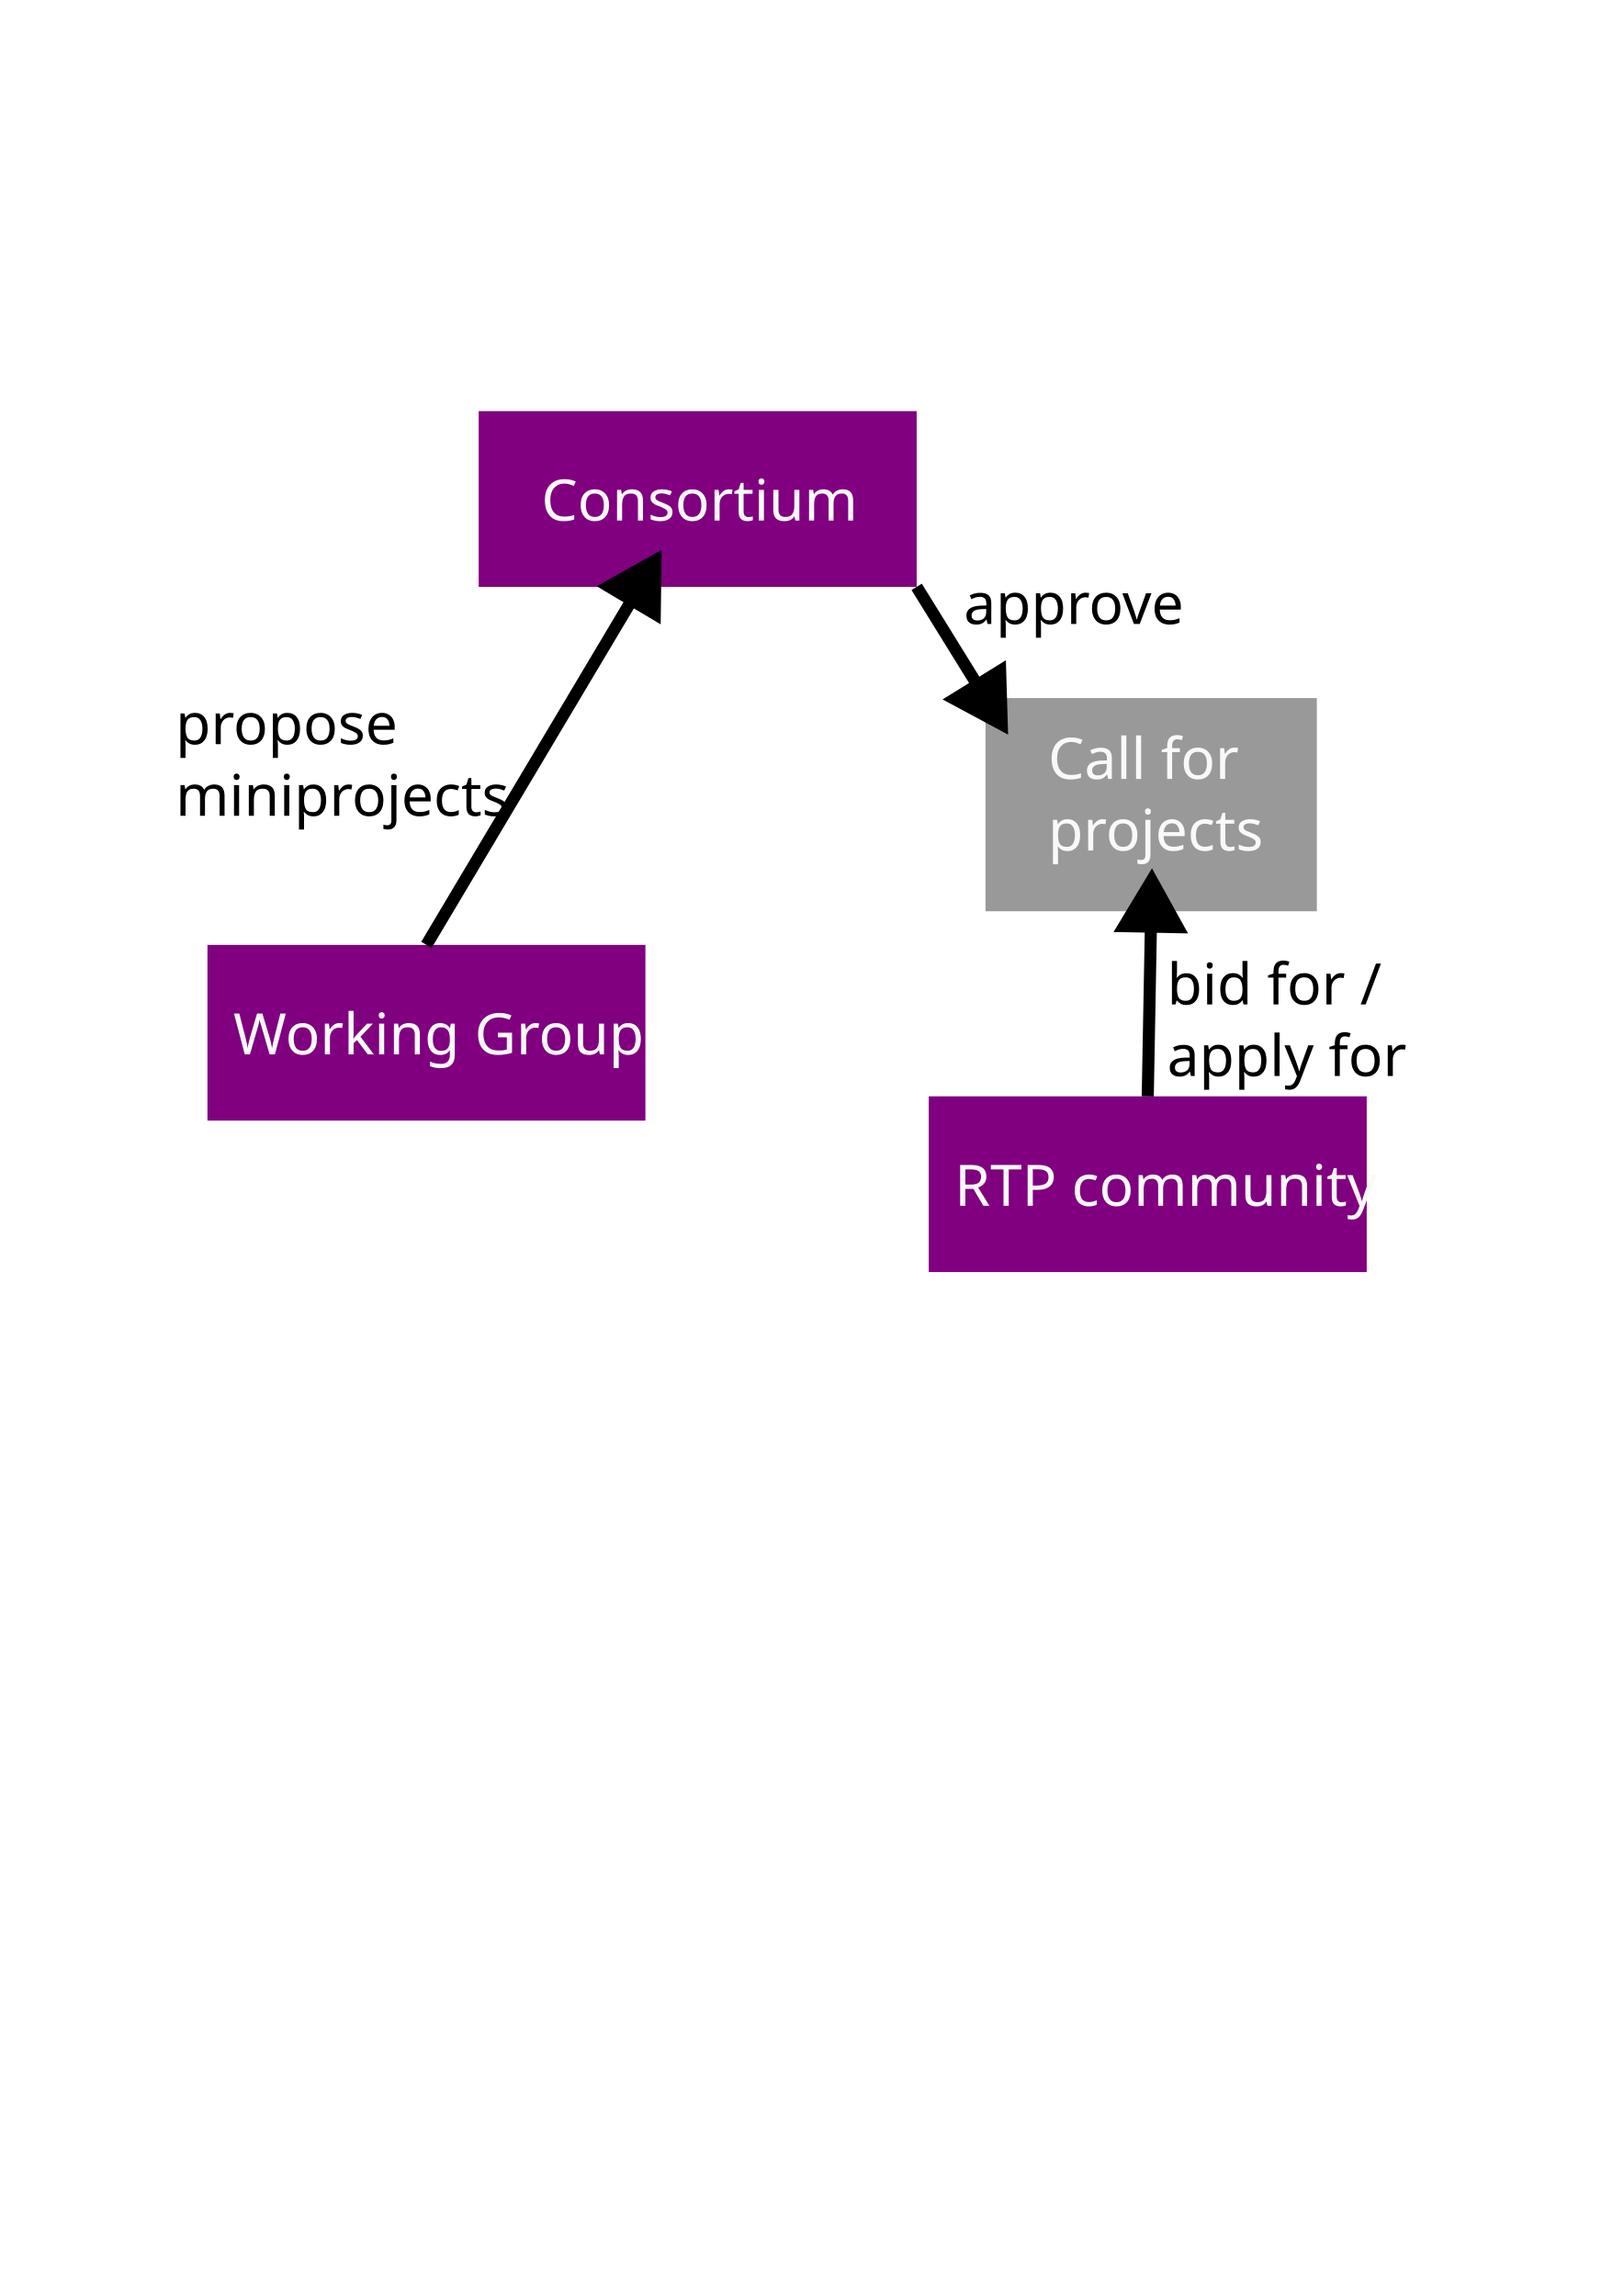
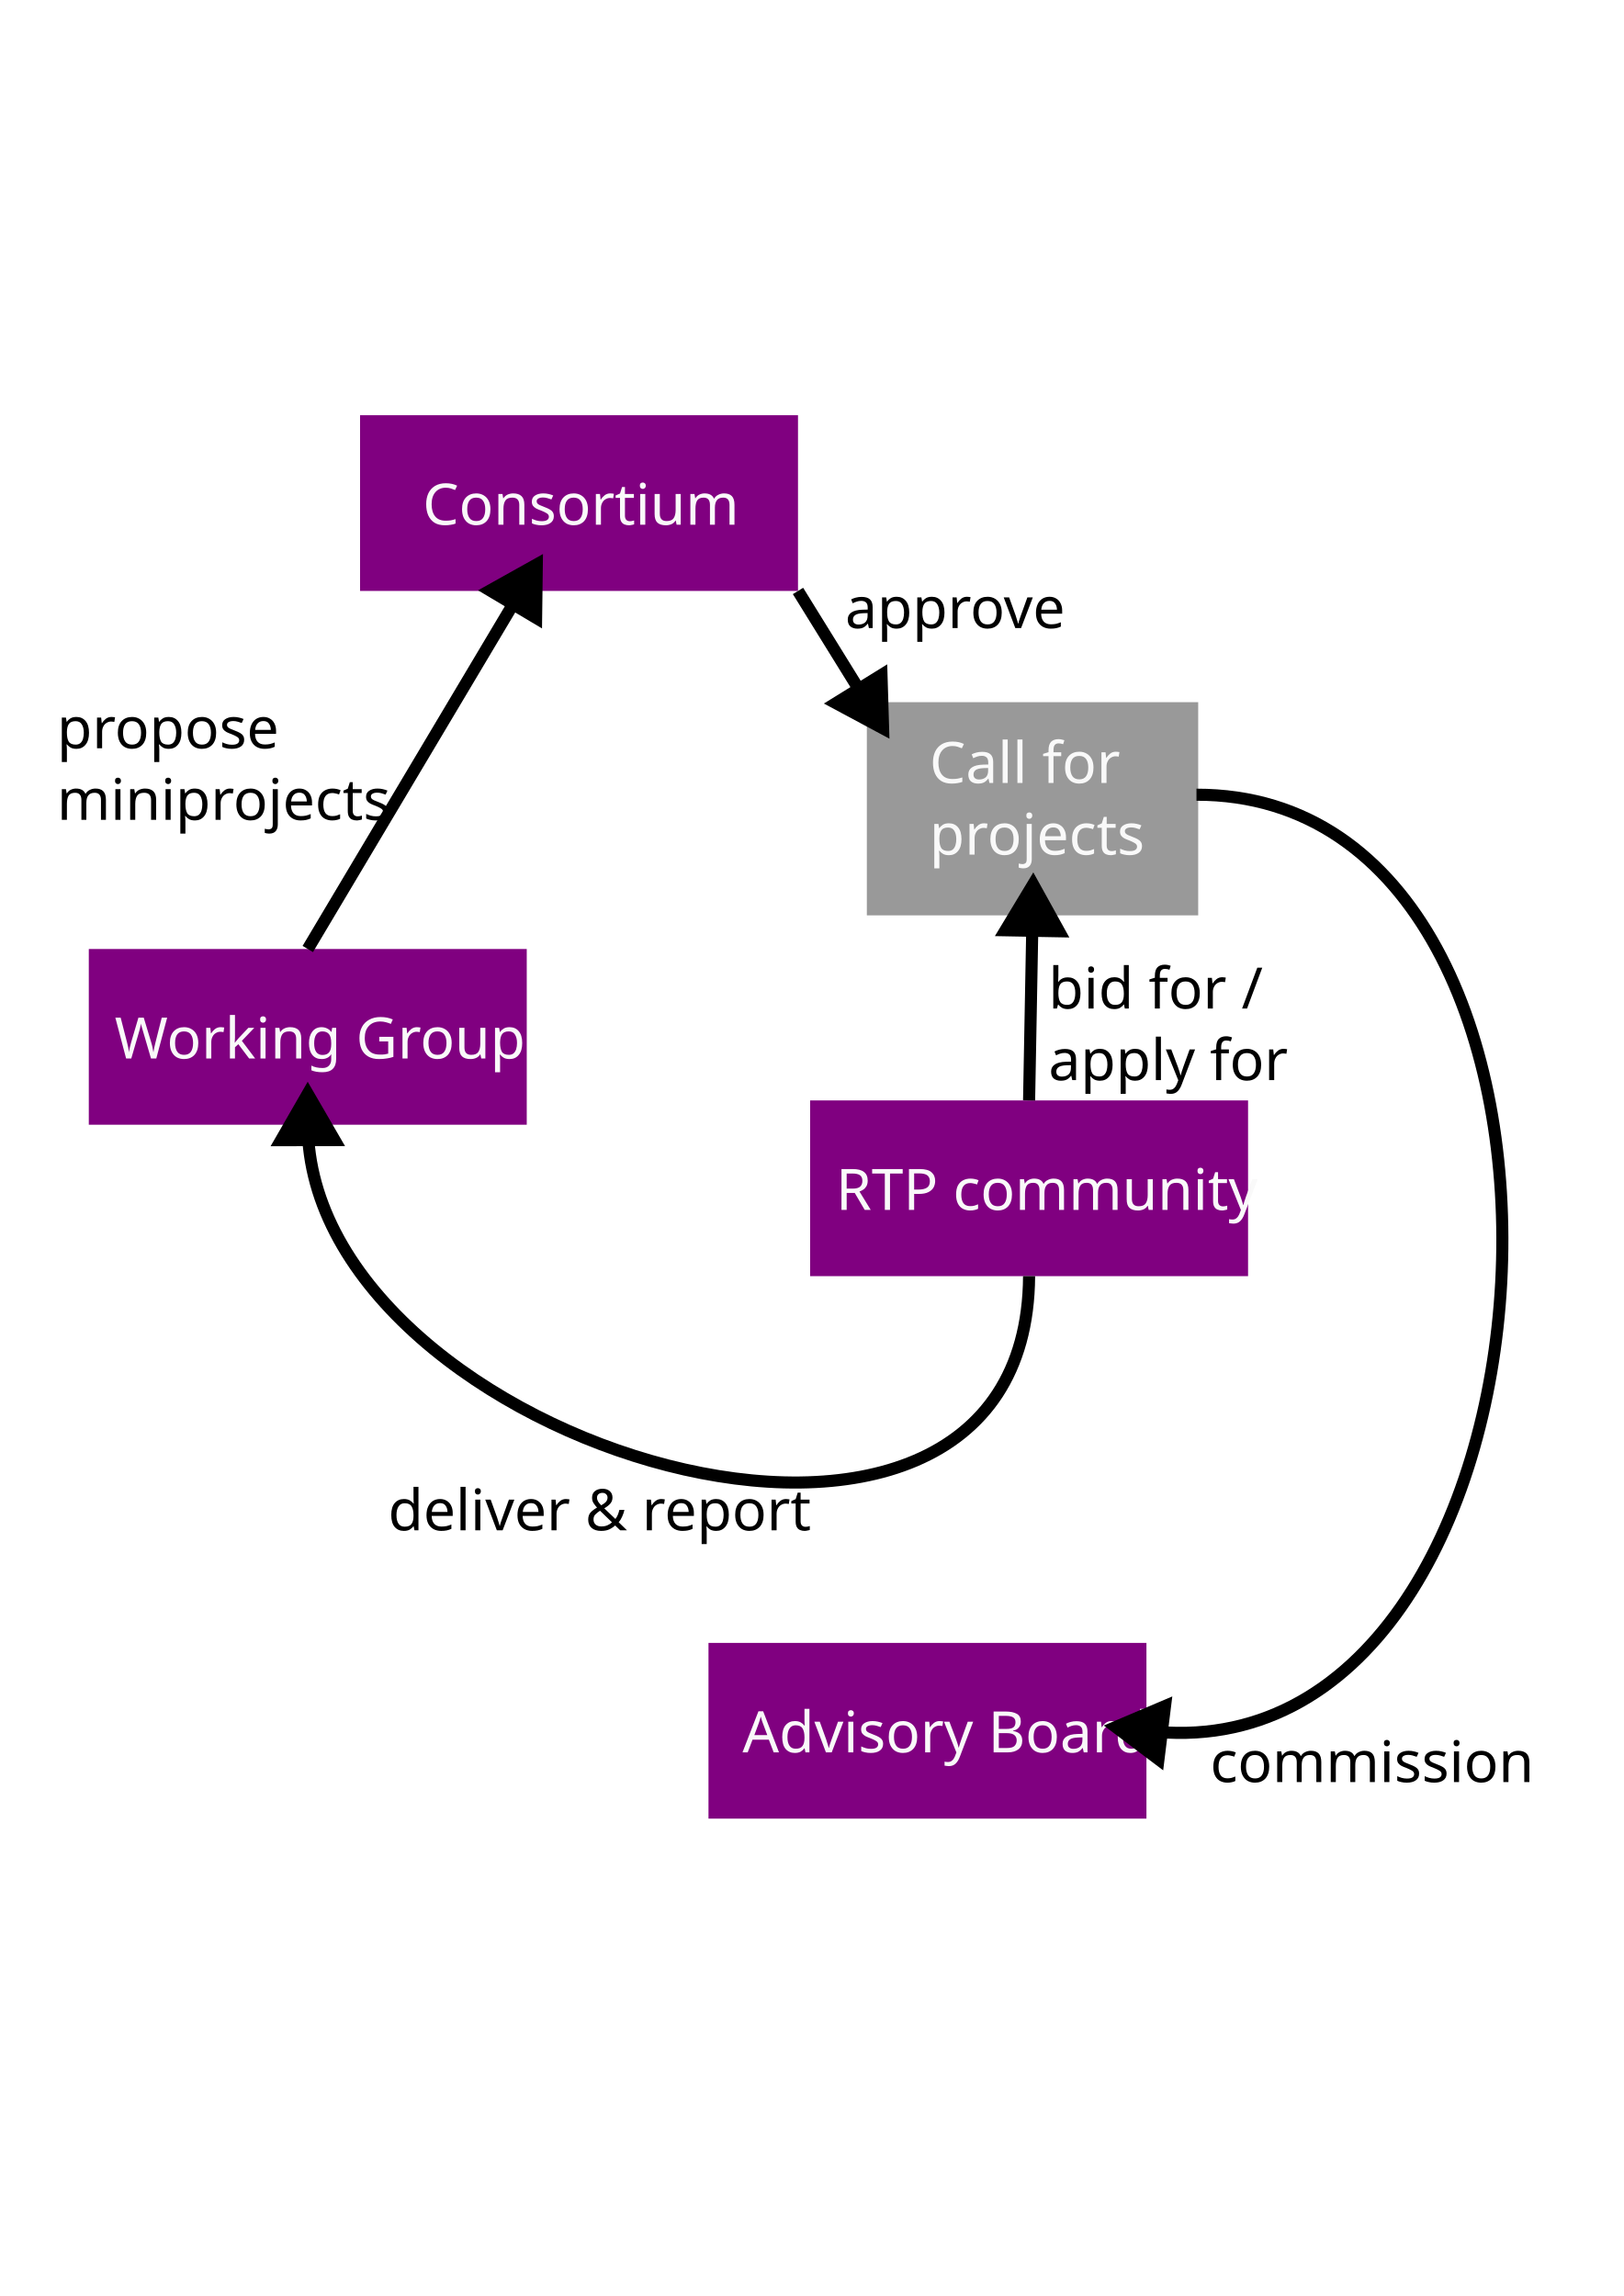
<svg xmlns="http://www.w3.org/2000/svg" width="210mm" height="297mm" viewBox="0 0 210 297" version="1.1" id="svg1">
  <defs id="defs1">
    <marker style="overflow:visible" id="Triangle" refX="0" refY="0" orient="auto-start-reverse" markerWidth="1" markerHeight="1" viewBox="0 0 1 1" preserveAspectRatio="xMidYMid">
      <path transform="scale(0.5)" style="fill:context-stroke;fill-rule:evenodd;stroke:context-stroke;stroke-width:1pt" d="M 5.77,0 -2.88,5 V -5 Z" id="path135" />
    </marker>
    <marker style="overflow:visible" id="Triangle-0" refX="0" refY="0" orient="auto-start-reverse" markerWidth="1" markerHeight="1" viewBox="0 0 1 1" preserveAspectRatio="xMidYMid">
      <path transform="scale(0.5)" style="fill:context-stroke;fill-rule:evenodd;stroke:context-stroke;stroke-width:1pt" d="M 5.77,0 -2.88,5 V -5 Z" id="path135-6" />
    </marker>
    <marker style="overflow:visible" id="Triangle-6" refX="0" refY="0" orient="auto-start-reverse" markerWidth="1" markerHeight="1" viewBox="0 0 1 1" preserveAspectRatio="xMidYMid">
      <path transform="scale(0.5)" style="fill:context-stroke;fill-rule:evenodd;stroke:context-stroke;stroke-width:1pt" d="M 5.77,0 -2.88,5 V -5 Z" id="path135-1" />
    </marker>
+     <marker style="overflow:visible" id="Triangle-6-6" refX="0" refY="0" orient="auto-start-reverse" markerWidth="1" markerHeight="1" viewBox="0 0 1 1" preserveAspectRatio="xMidYMid">
+       <path transform="scale(0.5)" style="fill:context-stroke;fill-rule:evenodd;stroke:context-stroke;stroke-width:1pt" d="M 5.77,0 -2.88,5 V -5 Z" id="path135-1-1" />
+     </marker>
+     <marker style="overflow:visible" id="Triangle-6-2" refX="0" refY="0" orient="auto-start-reverse" markerWidth="1" markerHeight="1" viewBox="0 0 1 1" preserveAspectRatio="xMidYMid">
+       <path transform="scale(0.5)" style="fill:context-stroke;fill-rule:evenodd;stroke:context-stroke;stroke-width:1pt" d="M 5.77,0 -2.88,5 V -5 Z" id="path135-1-5" />
+     </marker>
  </defs>
  <g id="layer1">
-     <rect style="fill:#800080;stroke-width:0.15;stroke-linecap:round;stroke-linejoin:bevel;paint-order:fill markers stroke" id="rect1" width="56.642" height="22.731" x="26.831" y="122.228" />
-     <text xml:space="preserve" style="font-size:7.408px;line-height:1.25;font-family:sans-serif;stroke-width:0.265;fill:#f9f9f9" x="30.169" y="136.389" id="text1">
-       <tspan id="tspan1" style="stroke-width:0.265;fill:#f9f9f9" x="30.169" y="136.389">Working Group</tspan>
+     <rect style="fill:#800080;stroke-width:0.15;stroke-linecap:round;stroke-linejoin:bevel;paint-order:fill markers stroke" id="rect1" width="56.642" height="22.731" x="11.485" y="122.758" />
+     <text xml:space="preserve" style="font-size:7.408px;line-height:1.25;font-family:sans-serif;fill:#f9f9f9;stroke-width:0.265" x="14.824" y="136.918" id="text1">
+       <tspan id="tspan1" style="fill:#f9f9f9;stroke-width:0.265" x="14.824" y="136.918">Working Group</tspan>
    </text>
-     <rect style="fill:#800080;stroke-width:0.15;stroke-linecap:round;stroke-linejoin:bevel;paint-order:fill markers stroke" id="rect1-2" width="56.642" height="22.731" x="120.121" y="141.817" />
-     <text xml:space="preserve" style="font-size:7.408px;line-height:1.25;font-family:sans-serif;fill:#f9f9f9;stroke-width:0.265" x="123.46" y="155.977" id="text1-8">
-       <tspan id="tspan1-9" style="fill:#f9f9f9;stroke-width:0.265" x="123.46" y="155.977">RTP community</tspan>
+     <rect style="fill:#800080;stroke-width:0.15;stroke-linecap:round;stroke-linejoin:bevel;paint-order:fill markers stroke" id="rect1-2" width="56.642" height="22.731" x="104.775" y="142.346" />
+     <text xml:space="preserve" style="font-size:7.408px;line-height:1.25;font-family:sans-serif;fill:#f9f9f9;stroke-width:0.265" x="108.114" y="156.506" id="text1-8">
+       <tspan id="tspan1-9" style="fill:#f9f9f9;stroke-width:0.265" x="108.114" y="156.506">RTP community</tspan>
    </text>
-     <rect style="fill:#800080;stroke-width:0.15;stroke-linecap:round;stroke-linejoin:bevel;paint-order:fill markers stroke" id="rect1-3" width="56.642" height="22.731" x="61.913" y="53.181" />
-     <text xml:space="preserve" style="font-size:7.408px;line-height:1.25;font-family:sans-serif;stroke-width:0.265;fill:#f9f9f9" x="70.014" y="67.342" id="text1-5">
-       <tspan id="tspan1-6" style="stroke-width:0.265;fill:#f9f9f9" x="70.014" y="67.342">Consortium</tspan>
+     <rect style="fill:#800080;stroke-width:0.15;stroke-linecap:round;stroke-linejoin:bevel;paint-order:fill markers stroke" id="rect1-3" width="56.642" height="22.731" x="46.567" y="53.71" />
+     <text xml:space="preserve" style="font-size:7.408px;line-height:1.25;font-family:sans-serif;fill:#f9f9f9;stroke-width:0.265" x="54.668" y="67.871" id="text1-5">
+       <tspan id="tspan1-6" style="fill:#f9f9f9;stroke-width:0.265" x="54.668" y="67.871">Consortium</tspan>
    </text>
-     <g id="g7" transform="translate(-2.981179,39.50063)">
+     <rect style="fill:#800080;stroke-width:0.15;stroke-linecap:round;stroke-linejoin:bevel;paint-order:fill markers stroke" id="rect1-3-1" width="56.642" height="22.731" x="91.632" y="212.518" />
+     <text xml:space="preserve" style="font-size:7.408px;line-height:1.25;font-family:sans-serif;fill:#f9f9f9;stroke-width:0.265" x="96.03" y="226.678" id="text1-5-06">
+       <tspan id="tspan1-6-3" style="fill:#f9f9f9;stroke-width:0.265" x="96.03" y="226.678">Advisory Board</tspan>
+     </text>
+     <g id="g7" transform="translate(-18.32702,40.02979)">
      <rect style="fill:#999999;stroke-width:0.15;stroke-linecap:round;stroke-linejoin:bevel;paint-order:fill markers stroke" id="rect1-3-7" width="42.854" height="27.576" x="130.44" y="50.8" />
      <text xml:space="preserve" style="font-size:7.408px;line-height:1.25;font-family:sans-serif;fill:#f9f9f9;stroke-width:0.265" x="138.541" y="61.256" id="text1-5-0">
        <tspan id="tspan1-6-9" style="fill:#f9f9f9;stroke-width:0.265" x="138.541" y="61.256">Call for </tspan>
        <tspan style="fill:#f9f9f9;stroke-width:0.265" x="138.541" y="70.517" id="tspan8">projects</tspan>
      </text>
    </g>
-     <path style="fill:none;stroke:#000000;stroke-width:1.565;stroke-linecap:butt;stroke-linejoin:miter;stroke-opacity:1;marker-end:url(#Triangle);stroke-dasharray:none" d="M 55.152,122.228 82.728,75.913" id="path1" />
-     <path style="fill:none;stroke:#000000;stroke-width:1.565;stroke-linecap:butt;stroke-linejoin:miter;stroke-dasharray:none;stroke-opacity:1;marker-end:url(#Triangle-6)" d="m 148.442,141.817 0.444,-23.94" id="path1-3" />
-     <path style="fill:none;stroke:#000000;stroke-width:1.565;stroke-linecap:butt;stroke-linejoin:miter;stroke-dasharray:none;stroke-opacity:1;marker-end:url(#Triangle-0)" d="m 118.555,75.913 8.903,14.388" id="path1-1" />
-     <text xml:space="preserve" style="font-size:7.408px;line-height:1.25;font-family:sans-serif;stroke-width:0.265" x="22.716" y="96.262" id="text2">
-       <tspan style="stroke-width:0.265" x="22.716" y="96.262" id="tspan6">propose </tspan>
-       <tspan style="stroke-width:0.265" x="22.716" y="105.523" id="tspan7">miniprojects</tspan>
+     <path style="fill:none;stroke:#000000;stroke-width:1.565;stroke-linecap:butt;stroke-linejoin:miter;stroke-dasharray:none;stroke-opacity:1;marker-end:url(#Triangle)" d="M 39.806,122.758 67.382,76.442" id="path1" />
+     <path style="fill:none;stroke:#000000;stroke-width:1.565;stroke-linecap:butt;stroke-linejoin:miter;stroke-dasharray:none;stroke-opacity:1;marker-end:url(#Triangle-6)" d="m 133.096,142.346 0.444,-23.94" id="path1-3" />
+     <path style="fill:none;stroke:#000000;stroke-width:1.565;stroke-linecap:butt;stroke-linejoin:miter;stroke-dasharray:none;stroke-opacity:1;marker-end:url(#Triangle-6-2)" d="m 133.096,165.077 c -0.274,49.979 -93.224,21.856 -93.29,-19.588" id="path1-3-44" />
+     <path style="fill:none;stroke:#000000;stroke-width:1.565;stroke-linecap:butt;stroke-linejoin:miter;stroke-dasharray:none;stroke-opacity:1;marker-end:url(#Triangle-6-6)" d="m 154.745,102.8 c 57.148,-0.075 50.108,128.058 -6.47,121.084" id="path1-3-4" />
+     <path style="fill:none;stroke:#000000;stroke-width:1.565;stroke-linecap:butt;stroke-linejoin:miter;stroke-dasharray:none;stroke-opacity:1;marker-end:url(#Triangle-0)" d="m 103.209,76.442 8.903,14.388" id="path1-1" />
+     <text xml:space="preserve" style="font-size:7.408px;line-height:1.25;font-family:sans-serif;stroke-width:0.265" x="7.371" y="96.791" id="text2">
+       <tspan style="stroke-width:0.265" x="7.371" y="96.791" id="tspan6">propose </tspan>
+       <tspan style="stroke-width:0.265" x="7.371" y="106.052" id="tspan7">miniprojects</tspan>
    </text>
-     <text xml:space="preserve" style="font-size:7.408px;line-height:1.25;font-family:sans-serif;stroke-width:0.265" x="124.645" y="80.715" id="text2-0">
-       <tspan style="stroke-width:0.265" x="124.645" y="80.715" id="tspan7-3">approve</tspan>
+     <text xml:space="preserve" style="font-size:7.408px;line-height:1.25;font-family:sans-serif;stroke-width:0.265" x="109.299" y="81.245" id="text2-0">
+       <tspan style="stroke-width:0.265" x="109.299" y="81.245" id="tspan7-3">approve</tspan>
    </text>
-     <text xml:space="preserve" style="font-size:7.408px;line-height:1.25;font-family:sans-serif;stroke-width:0.265" x="150.947" y="129.928" id="text2-0-8">
-       <tspan style="stroke-width:0.265" x="150.947" y="129.928" id="tspan7-3-4">bid for /</tspan>
-       <tspan style="stroke-width:0.265" x="150.947" y="139.188" id="tspan9">apply for</tspan>
+     <text xml:space="preserve" style="font-size:7.408px;line-height:1.25;font-family:sans-serif;stroke-width:0.265" x="135.602" y="130.457" id="text2-0-8">
+       <tspan style="stroke-width:0.265" x="135.602" y="130.457" id="tspan7-3-4">bid for /</tspan>
+       <tspan style="stroke-width:0.265" x="135.602" y="139.718" id="tspan9">apply for</tspan>
+     </text>
+     <text xml:space="preserve" style="font-size:7.408px;line-height:1.25;font-family:sans-serif;stroke-width:0.265" x="156.518" y="230.519" id="text2-0-8-9">
+       <tspan style="stroke-width:0.265" x="156.518" y="230.519" id="tspan9-7">commission</tspan>
+     </text>
+     <text xml:space="preserve" style="font-size:7.408px;line-height:1.25;font-family:sans-serif;stroke-width:0.265" x="50.199" y="197.956" id="text2-0-8-9-6">
+       <tspan style="stroke-width:0.265" x="50.199" y="197.956" id="tspan9-7-8">deliver &amp; report</tspan>
    </text>
  </g>
</svg>
